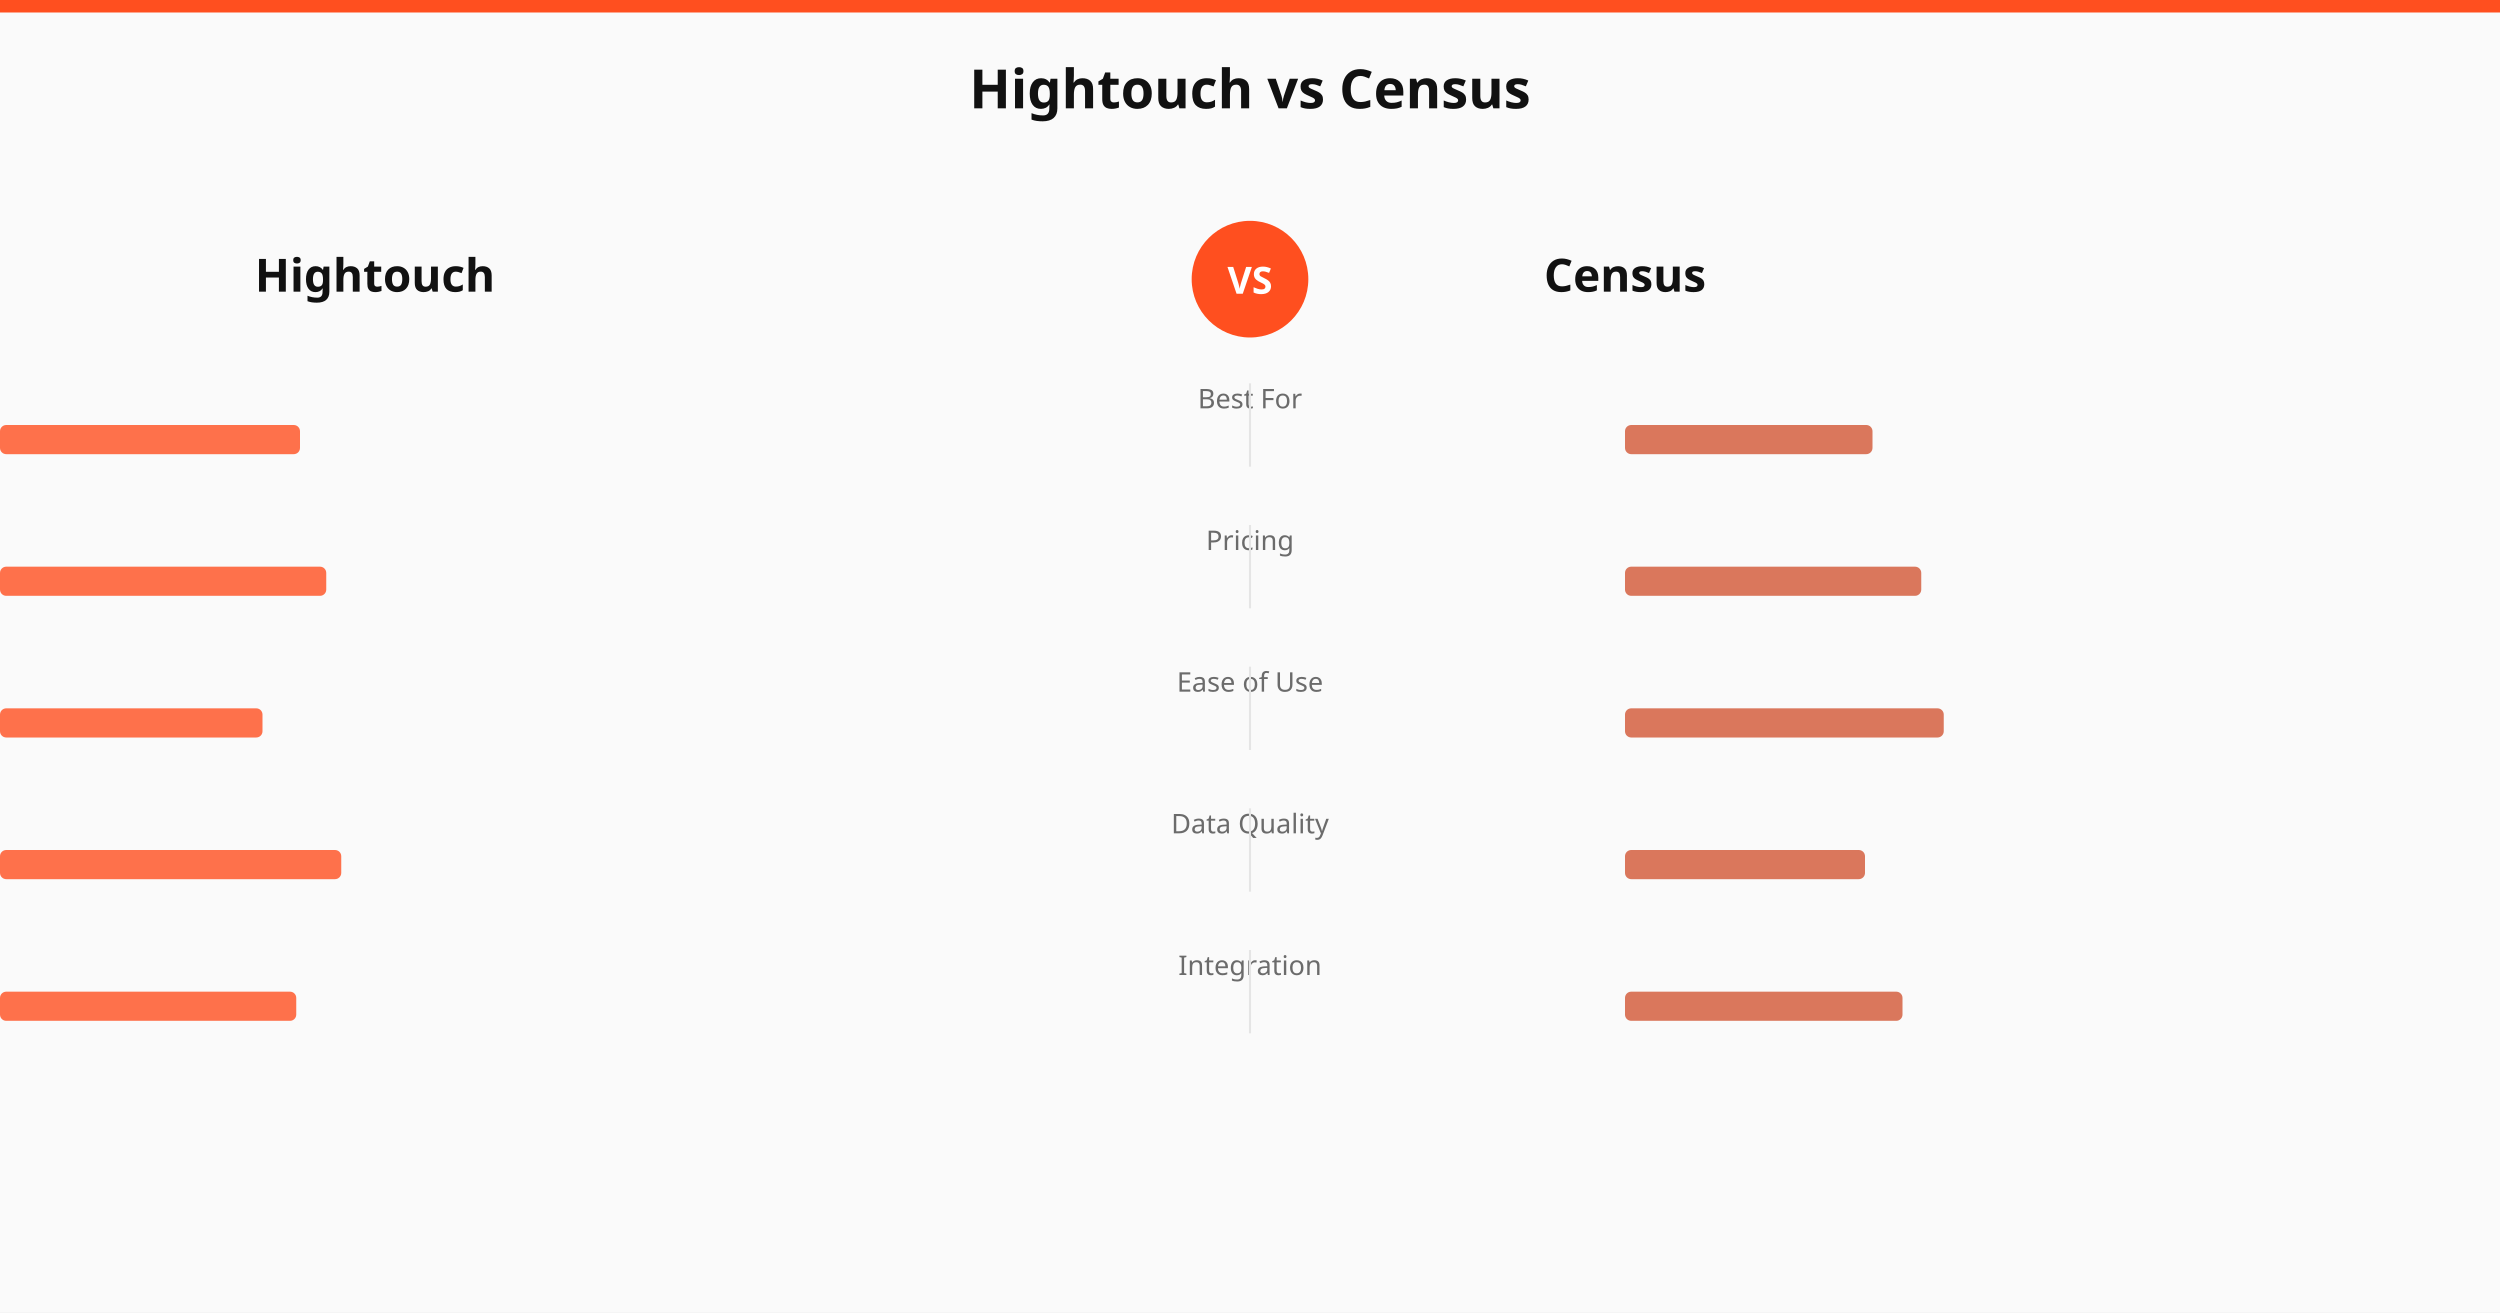
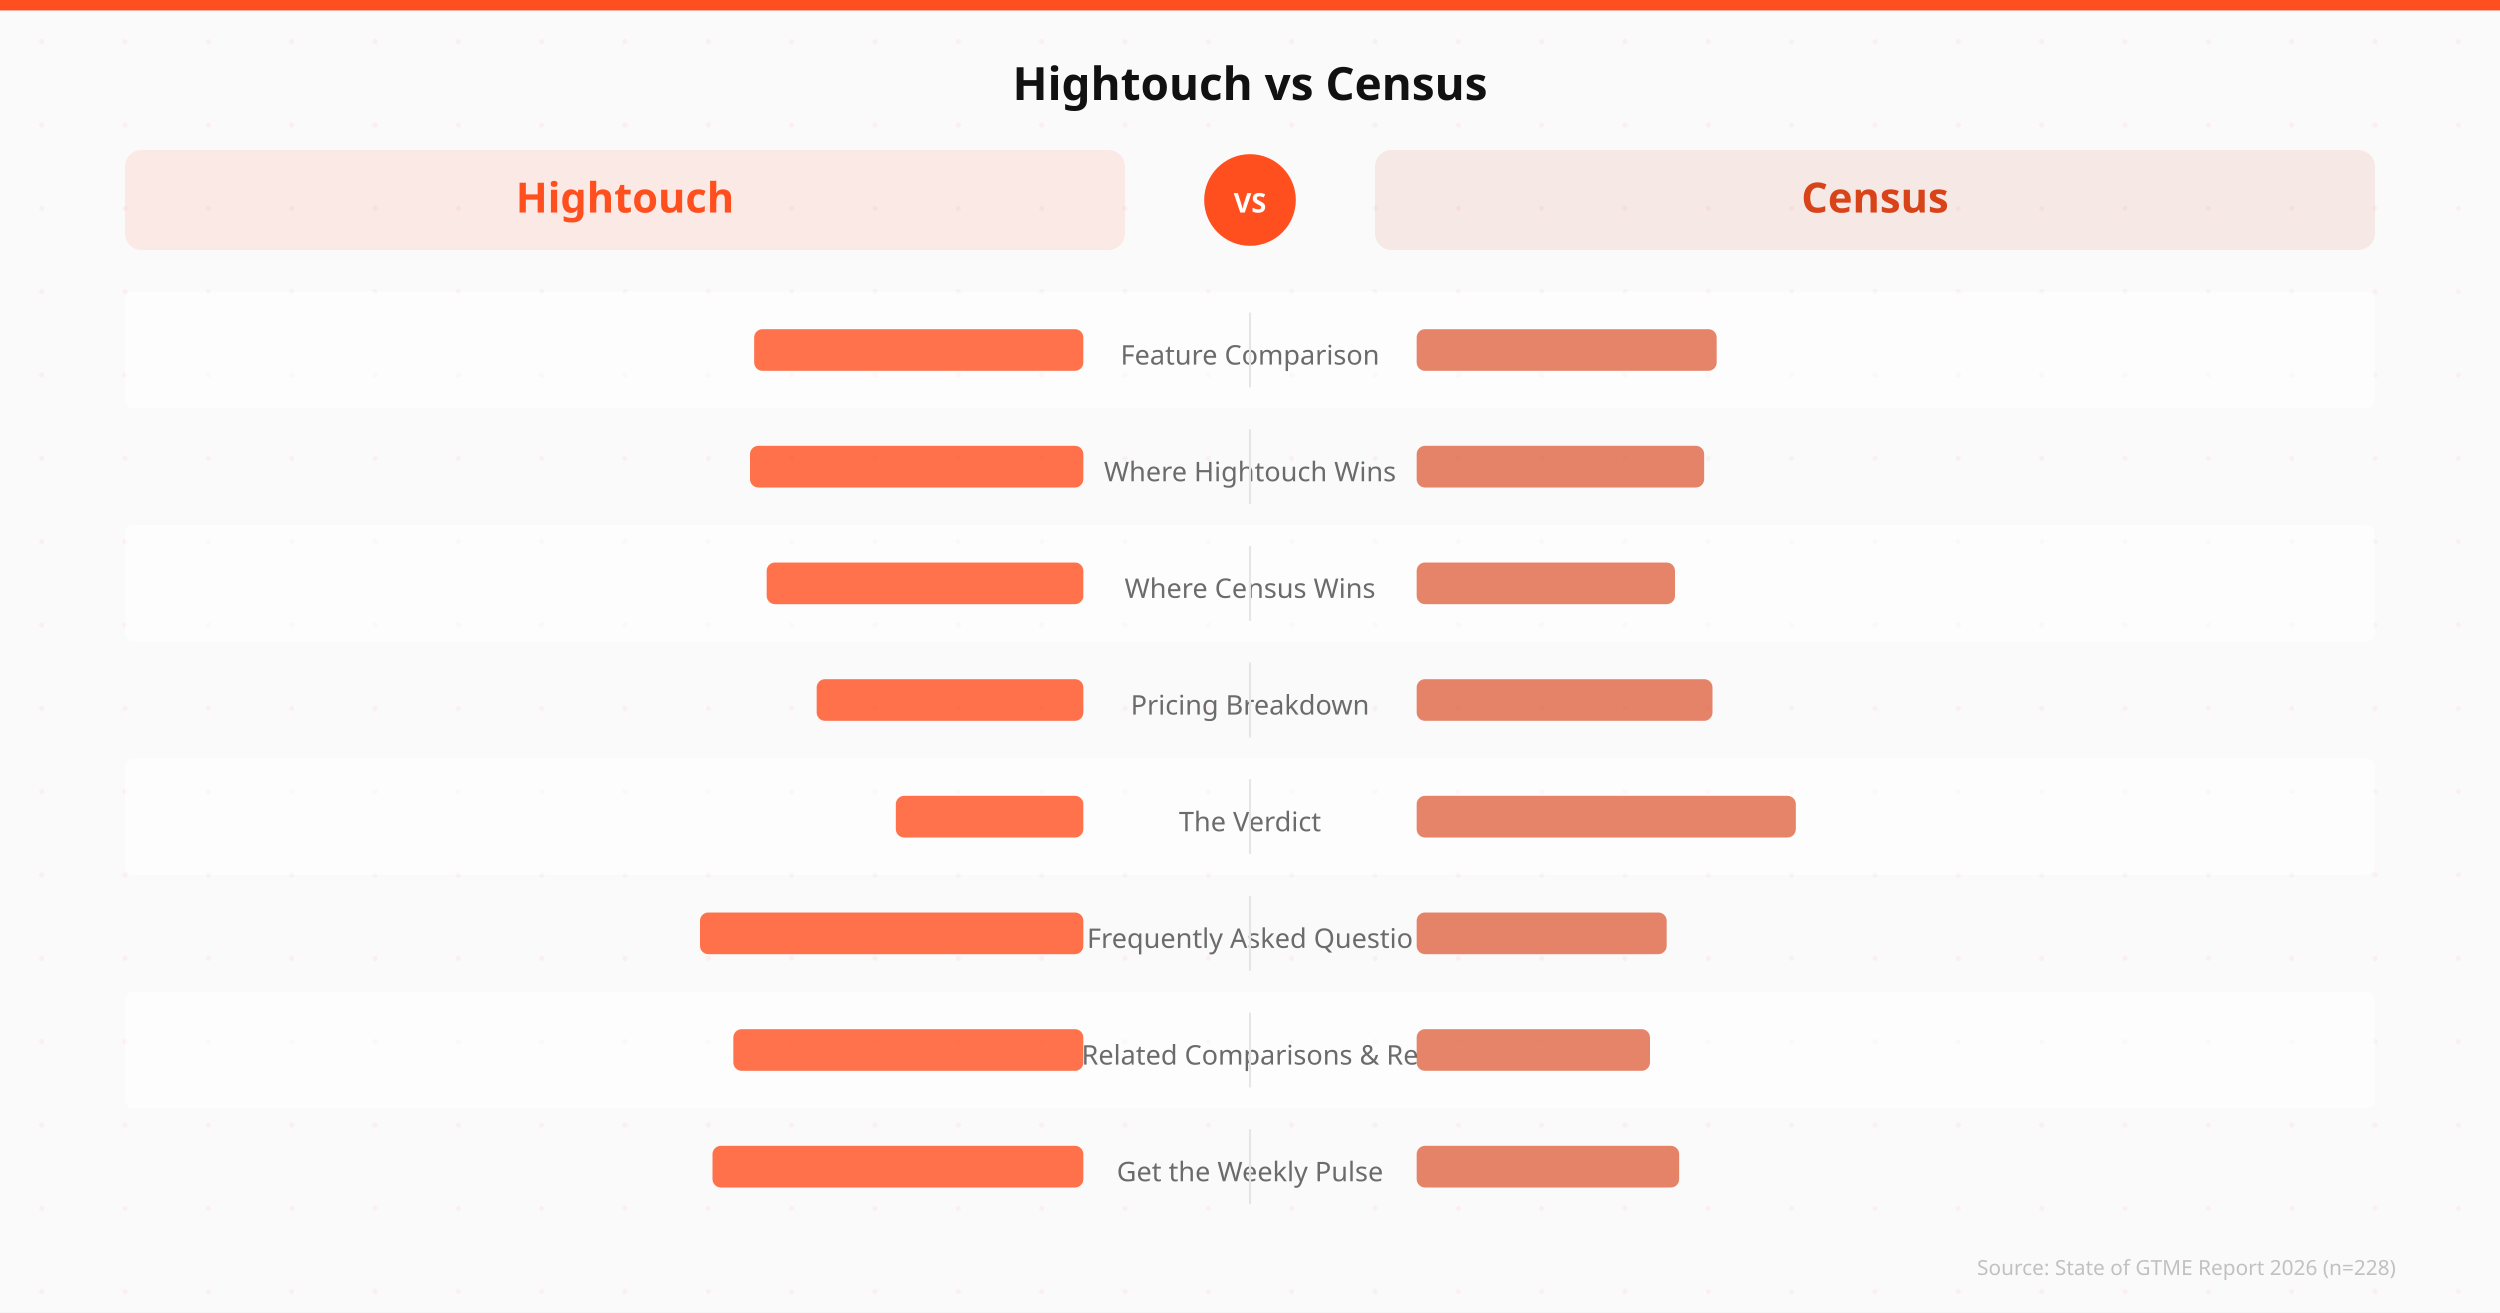
<svg xmlns="http://www.w3.org/2000/svg" viewBox="0 0 1200 630" width="1200" height="630">
+   <defs>
+     <pattern id="dots" x="0" y="0" width="40" height="40" patternUnits="userSpaceOnUse">
+       <circle cx="20" cy="20" r="1.2" fill="#FF4F1F" opacity="0.06" />
+     </pattern>
+   </defs>
  <rect width="1200" height="630" fill="#FAFAFA" />
-   <rect x="0" y="0" width="1200" height="6" fill="#FF4F1F" />
-   <text x="600" y="52" text-anchor="middle" font-family="Sora, sans-serif" font-size="26" font-weight="700" fill="#111111">Hightouch vs Census</text>
-   <circle cx="600" cy="134" r="28" fill="#FF4F1F" />
-   <text x="600" y="141" text-anchor="middle" font-family="Sora, sans-serif" font-size="18" font-weight="700" fill="white">VS</text>
-   <text x="180" y="140" text-anchor="middle" font-family="Sora, sans-serif" font-size="22" font-weight="600" fill="#111111">Hightouch</text>
-   <text x="780" y="140" text-anchor="middle" font-family="Sora, sans-serif" font-size="22" font-weight="600" fill="#111111">Census</text>
-   <text x="600" y="196" text-anchor="middle" font-family="Plus Jakarta Sans, sans-serif" font-size="13" font-weight="500" fill="#6B6B6B">Best For</text>
-   <rect x="0" y="204" width="144.0" height="14" rx="3" fill="#FF4F1F" opacity="0.8" />
-   <rect x="780" y="204" width="118.8" height="14" rx="3" fill="#cc3f18" opacity="0.7" />
-   <line x1="600" y1="184" x2="600" y2="224" stroke="#E5E5E5" stroke-width="1" />
-   <text x="600" y="264" text-anchor="middle" font-family="Plus Jakarta Sans, sans-serif" font-size="13" font-weight="500" fill="#6B6B6B">Pricing</text>
-   <rect x="0" y="272" width="156.6" height="14" rx="3" fill="#FF4F1F" opacity="0.8" />
-   <rect x="780" y="272" width="142.2" height="14" rx="3" fill="#cc3f18" opacity="0.7" />
-   <line x1="600" y1="252" x2="600" y2="292" stroke="#E5E5E5" stroke-width="1" />
-   <text x="600" y="332" text-anchor="middle" font-family="Plus Jakarta Sans, sans-serif" font-size="13" font-weight="500" fill="#6B6B6B">Ease of Use</text>
-   <rect x="0" y="340" width="126.0" height="14" rx="3" fill="#FF4F1F" opacity="0.8" />
-   <rect x="780" y="340" width="153.0" height="14" rx="3" fill="#cc3f18" opacity="0.7" />
-   <line x1="600" y1="320" x2="600" y2="360" stroke="#E5E5E5" stroke-width="1" />
-   <text x="600" y="400" text-anchor="middle" font-family="Plus Jakarta Sans, sans-serif" font-size="13" font-weight="500" fill="#6B6B6B">Data Quality</text>
-   <rect x="0" y="408" width="163.8" height="14" rx="3" fill="#FF4F1F" opacity="0.8" />
-   <rect x="780" y="408" width="115.2" height="14" rx="3" fill="#cc3f18" opacity="0.7" />
-   <line x1="600" y1="388" x2="600" y2="428" stroke="#E5E5E5" stroke-width="1" />
-   <text x="600" y="468" text-anchor="middle" font-family="Plus Jakarta Sans, sans-serif" font-size="13" font-weight="500" fill="#6B6B6B">Integration</text>
-   <rect x="0" y="476" width="142.2" height="14" rx="3" fill="#FF4F1F" opacity="0.8" />
-   <rect x="780" y="476" width="133.2" height="14" rx="3" fill="#cc3f18" opacity="0.7" />
-   <line x1="600" y1="456" x2="600" y2="496" stroke="#E5E5E5" stroke-width="1" />
+   <rect width="1200" height="630" fill="url(#dots)" />
+   <rect x="0" y="0" width="1200" height="5" fill="#FF4F1F" />
+   <text x="600" y="48" text-anchor="middle" font-family="Sora, sans-serif" font-size="22" font-weight="700" fill="#111111">Hightouch vs Census</text>
+   <rect x="60" y="72" width="480" height="48" rx="8" fill="#FF4F1F" opacity="0.1" />
+   <text x="300" y="102" text-anchor="middle" font-family="Sora, sans-serif" font-size="20" font-weight="600" fill="#FF4F1F">Hightouch</text>
+   <rect x="660" y="72" width="480" height="48" rx="8" fill="#d8431a" opacity="0.1" />
+   <text x="900" y="102" text-anchor="middle" font-family="Sora, sans-serif" font-size="20" font-weight="600" fill="#d8431a">Census</text>
+   <circle cx="600" cy="96" r="22" fill="#FF4F1F" />
+   <text x="600" y="102" text-anchor="middle" font-family="Sora, sans-serif" font-size="13" font-weight="700" fill="white">VS</text>
+   <rect x="60" y="140" width="1080" height="56" rx="4" fill="white" opacity="0.5" />
+   <text x="600" y="175" text-anchor="middle" font-family="Plus Jakarta Sans, sans-serif" font-size="13" font-weight="500" fill="#6B6B6B">Feature Comparison</text>
+   <rect x="362.0" y="158" width="158.0" height="20" rx="4" fill="#FF4F1F" opacity="0.8" />
+   <rect x="680" y="158" width="144.0" height="20" rx="4" fill="#d8431a" opacity="0.65" />
+   <line x1="600" y1="150" x2="600" y2="186" stroke="#E5E5E5" stroke-width="1" />
+   <text x="600" y="231" text-anchor="middle" font-family="Plus Jakarta Sans, sans-serif" font-size="13" font-weight="500" fill="#6B6B6B">Where Hightouch Wins</text>
+   <rect x="360.0" y="214" width="160.0" height="20" rx="4" fill="#FF4F1F" opacity="0.8" />
+   <rect x="680" y="214" width="138.0" height="20" rx="4" fill="#d8431a" opacity="0.65" />
+   <line x1="600" y1="206" x2="600" y2="242" stroke="#E5E5E5" stroke-width="1" />
+   <rect x="60" y="252" width="1080" height="56" rx="4" fill="white" opacity="0.5" />
+   <text x="600" y="287" text-anchor="middle" font-family="Plus Jakarta Sans, sans-serif" font-size="13" font-weight="500" fill="#6B6B6B">Where Census Wins</text>
+   <rect x="368.0" y="270" width="152.0" height="20" rx="4" fill="#FF4F1F" opacity="0.8" />
+   <rect x="680" y="270" width="124.0" height="20" rx="4" fill="#d8431a" opacity="0.65" />
+   <line x1="600" y1="262" x2="600" y2="298" stroke="#E5E5E5" stroke-width="1" />
+   <text x="600" y="343" text-anchor="middle" font-family="Plus Jakarta Sans, sans-serif" font-size="13" font-weight="500" fill="#6B6B6B">Pricing Breakdown</text>
+   <rect x="392.0" y="326" width="128.0" height="20" rx="4" fill="#FF4F1F" opacity="0.8" />
+   <rect x="680" y="326" width="142.0" height="20" rx="4" fill="#d8431a" opacity="0.65" />
+   <line x1="600" y1="318" x2="600" y2="354" stroke="#E5E5E5" stroke-width="1" />
+   <rect x="60" y="364" width="1080" height="56" rx="4" fill="white" opacity="0.5" />
+   <text x="600" y="399" text-anchor="middle" font-family="Plus Jakarta Sans, sans-serif" font-size="13" font-weight="500" fill="#6B6B6B">The Verdict</text>
+   <rect x="430.0" y="382" width="90.0" height="20" rx="4" fill="#FF4F1F" opacity="0.8" />
+   <rect x="680" y="382" width="182.0" height="20" rx="4" fill="#d8431a" opacity="0.65" />
+   <line x1="600" y1="374" x2="600" y2="410" stroke="#E5E5E5" stroke-width="1" />
+   <text x="600" y="455" text-anchor="middle" font-family="Plus Jakarta Sans, sans-serif" font-size="13" font-weight="500" fill="#6B6B6B">Frequently Asked Questio</text>
+   <rect x="336.0" y="438" width="184.0" height="20" rx="4" fill="#FF4F1F" opacity="0.8" />
+   <rect x="680" y="438" width="120.0" height="20" rx="4" fill="#d8431a" opacity="0.65" />
+   <line x1="600" y1="430" x2="600" y2="466" stroke="#E5E5E5" stroke-width="1" />
+   <rect x="60" y="476" width="1080" height="56" rx="4" fill="white" opacity="0.5" />
+   <text x="600" y="511" text-anchor="middle" font-family="Plus Jakarta Sans, sans-serif" font-size="13" font-weight="500" fill="#6B6B6B">Related Comparisons &amp; Re</text>
+   <rect x="352.0" y="494" width="168.0" height="20" rx="4" fill="#FF4F1F" opacity="0.8" />
+   <rect x="680" y="494" width="112.0" height="20" rx="4" fill="#d8431a" opacity="0.65" />
+   <line x1="600" y1="486" x2="600" y2="522" stroke="#E5E5E5" stroke-width="1" />
+   <text x="600" y="567" text-anchor="middle" font-family="Plus Jakarta Sans, sans-serif" font-size="13" font-weight="500" fill="#6B6B6B">Get the Weekly Pulse</text>
+   <rect x="342.0" y="550" width="178.0" height="20" rx="4" fill="#FF4F1F" opacity="0.8" />
+   <rect x="680" y="550" width="126.0" height="20" rx="4" fill="#d8431a" opacity="0.65" />
+   <line x1="600" y1="542" x2="600" y2="578" stroke="#E5E5E5" stroke-width="1" />
+   <text x="1150" y="612" text-anchor="end" font-family="Plus Jakarta Sans, sans-serif" font-size="10" fill="#6B6B6B" opacity="0.4">Source: State of GTME Report 2026 (n=228)</text>
</svg>
